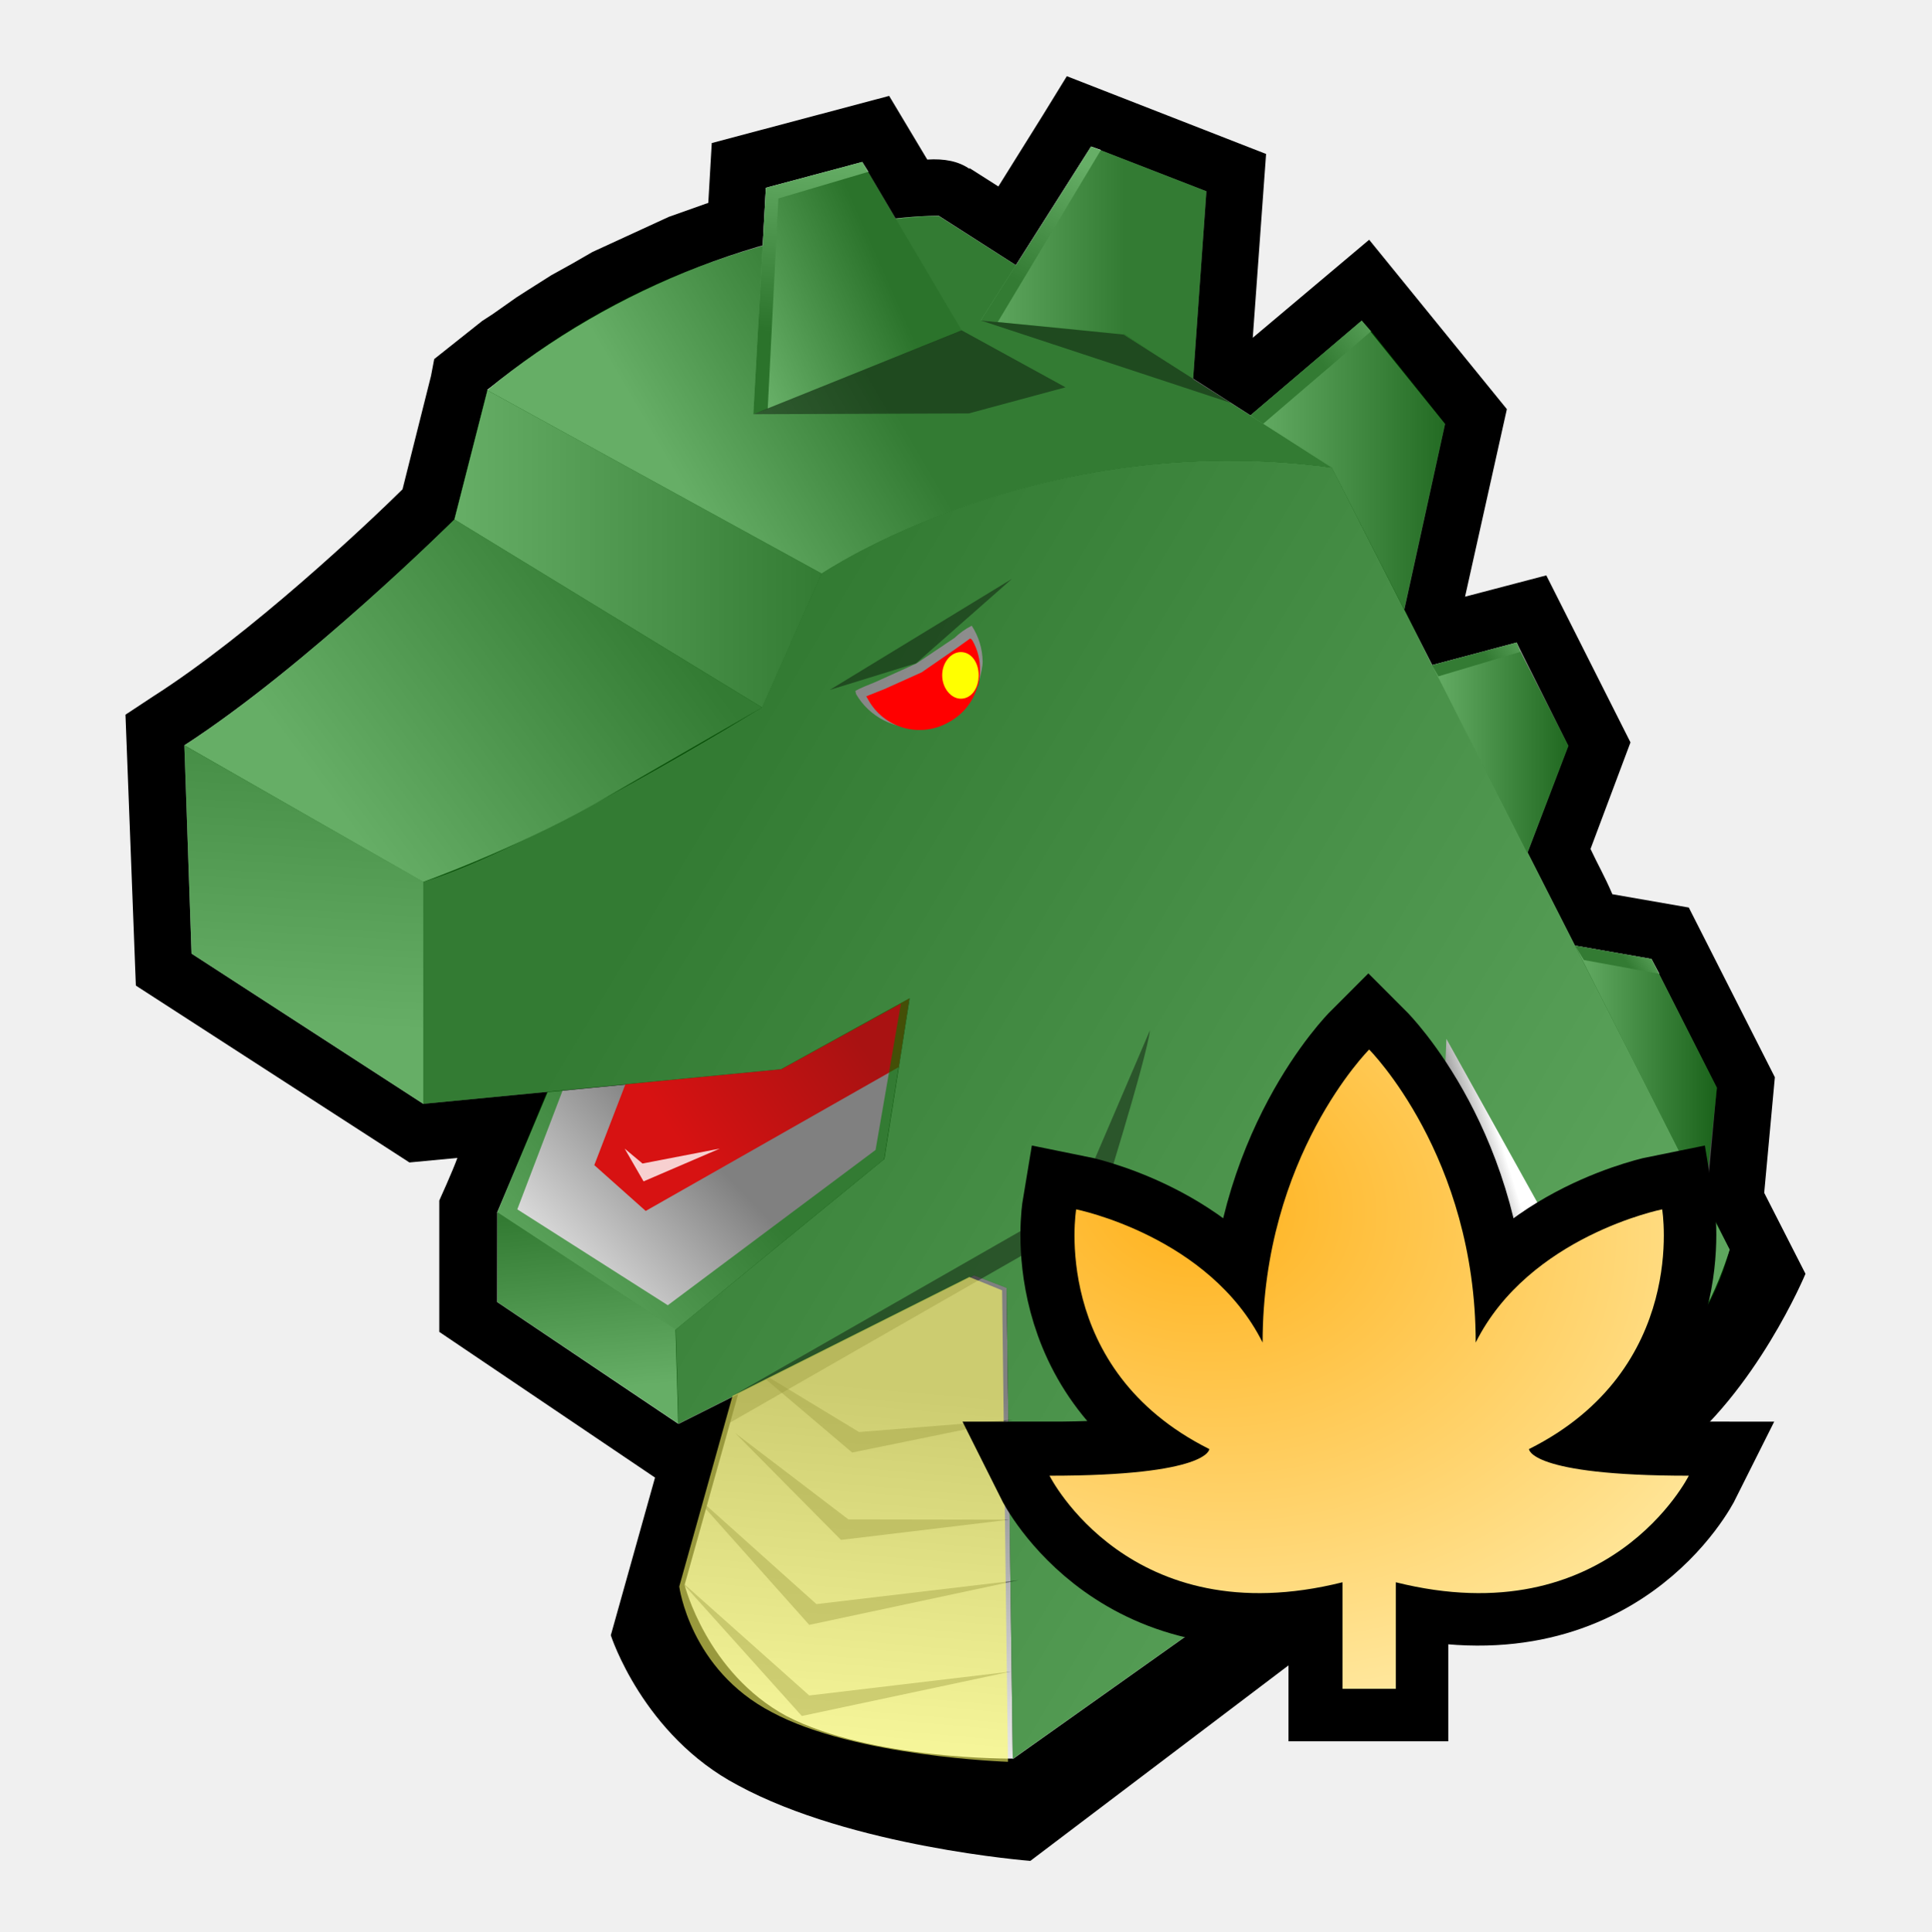
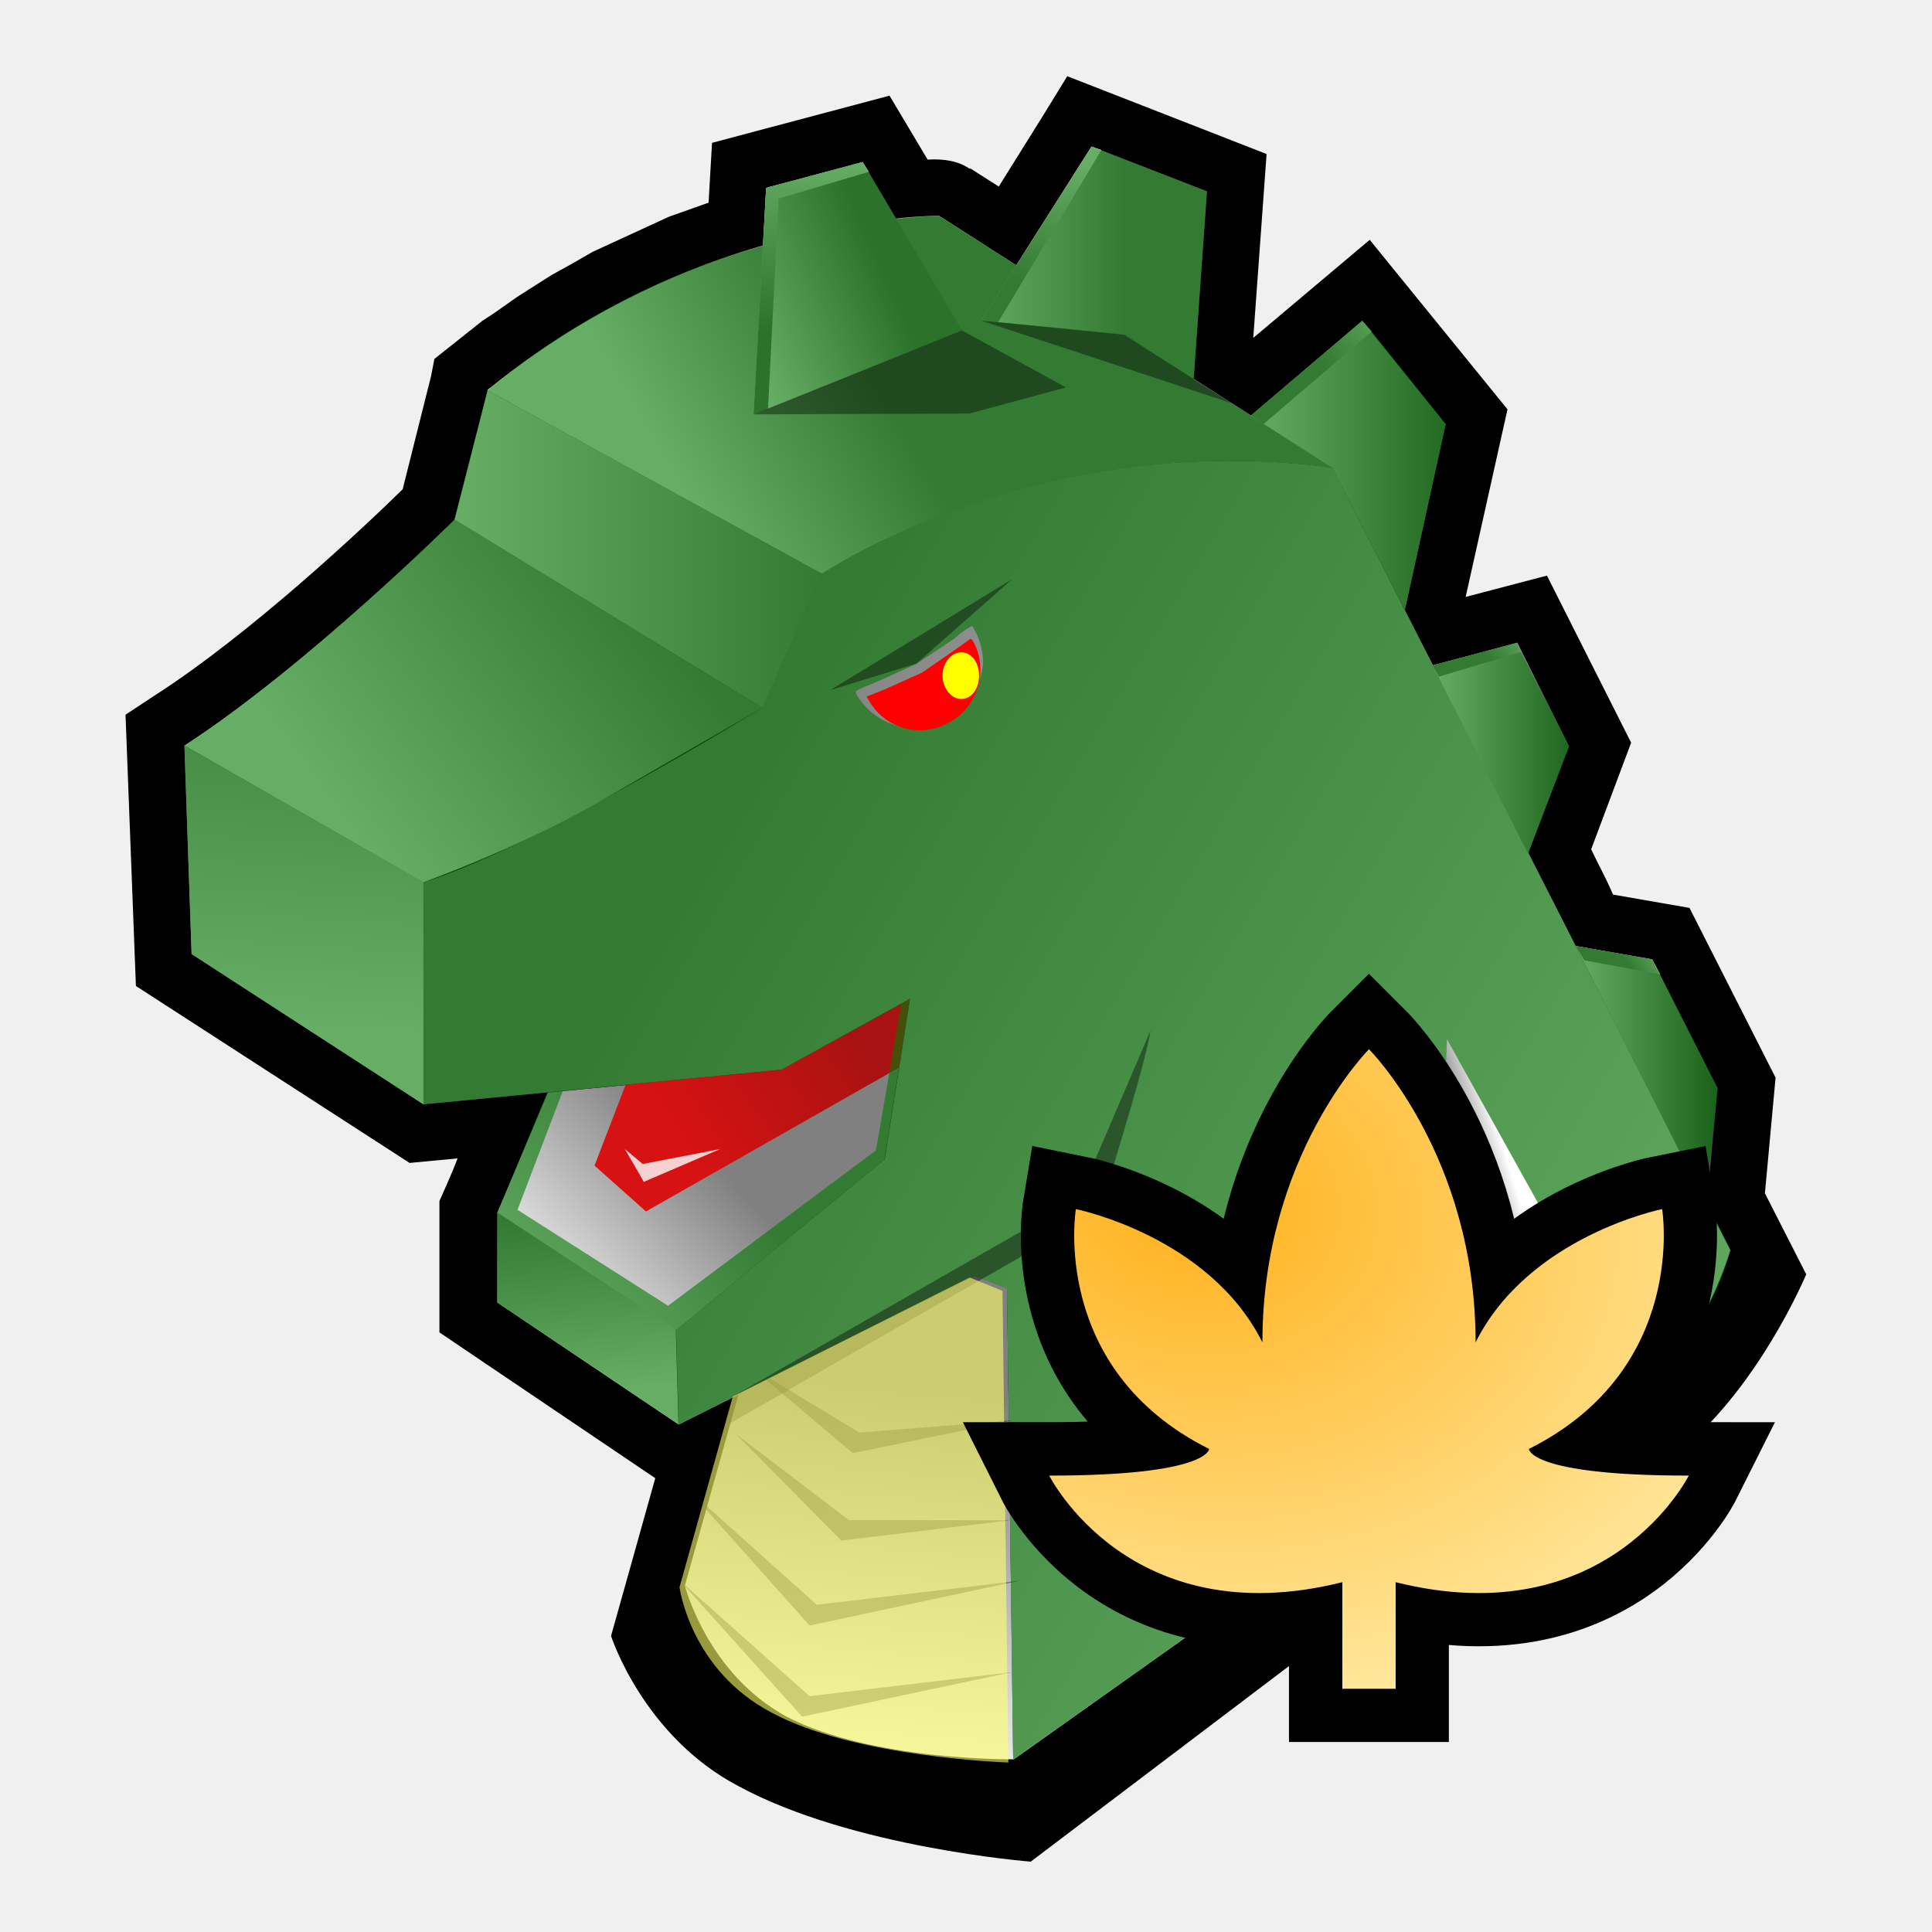
- <svg xmlns="http://www.w3.org/2000/svg" xmlns:xlink="http://www.w3.org/1999/xlink" viewBox="-4.5 -3 72.5 72.5">
+ <svg xmlns="http://www.w3.org/2000/svg" xmlns:xlink="http://www.w3.org/1999/xlink" viewBox="0 0 725 725">
  <linearGradient id="a" gradientUnits="userSpaceOnUse">
    <stop offset="0" stop-color="#fff" />
    <stop offset="1" stop-color="gray" />
  </linearGradient>
-   <linearGradient id="c" x1="20" x2="20" y1="33.5" y2="33.5" xlink:href="#a" />
-   <linearGradient id="d" x1="63.5" x2="21.7" y1="53.1" y2="28.1" xlink:href="#a" />
-   <linearGradient id="e" x1="13.8" x2="45.5" y1="11.8" y2="11.8" xlink:href="#a" />
-   <linearGradient id="f" x1="22.2" x2="29.4" y1="17.2" y2="13" xlink:href="#a" />
-   <linearGradient id="g" x1="8.2" x2="19.6" y1="27.5" y2="19.1" xlink:href="#a" />
-   <linearGradient id="h" x1="12.6" x2="26.3" y1="17.6" y2="17.6" xlink:href="#a" />
-   <linearGradient id="i" x1="6.7" x2="7.7" y1="35.5" y2="19" xlink:href="#a" />
  <linearGradient id="b" gradientUnits="userSpaceOnUse">
    <stop offset="0" stop-color="#fff" />
    <stop offset="1" stop-color="#6b6b6b" />
  </linearGradient>
-   <linearGradient id="j" x1="23" x2="28.4" y1="8.9" y2="6.5" xlink:href="#b" />
-   <linearGradient id="k" x1="31.9" x2="37.7" y1="6.9" y2="6.9" xlink:href="#a" />
-   <linearGradient id="l" x1="42.4" x2="49.8" y1="14.5" y2="14.5" gradientUnits="userSpaceOnUse">
+   <linearGradient id="c" x1="245" x2="245" y1="365" y2="365" xlink:href="#a" />
+   <linearGradient id="d" x1="680" x2="262" y1="561" y2="311" xlink:href="#a" />
+   <linearGradient id="e" x1="183" x2="500" y1="148" y2="148" xlink:href="#a" />
+   <linearGradient id="f" x1="267" x2="339" y1="202" y2="160" xlink:href="#a" />
+   <linearGradient id="g" x1="127" x2="241" y1="305" y2="221" xlink:href="#a" />
+   <linearGradient id="h" x1="171" x2="308" y1="206" y2="206" xlink:href="#a" />
+   <linearGradient id="i" x1="112" x2="122" y1="385" y2="220" xlink:href="#a" />
+   <linearGradient id="j" x1="275" x2="329" y1="119" y2="95" xlink:href="#b" />
+   <linearGradient id="k" x1="364" x2="422" y1="99" y2="99" xlink:href="#a" />
+   <linearGradient id="l" x1="469" x2="543" y1="175" y2="175" gradientUnits="userSpaceOnUse">
    <stop offset="0" stop-color="#fff" />
    <stop offset="1" stop-color="#575757" />
  </linearGradient>
-   <linearGradient id="m" x1="14.9" x2="21.7" y1="46.5" y2="40" xlink:href="#a" />
-   <linearGradient id="n" x1="17.8" x2="17.2" y1="49.2" y2="42.6" xlink:href="#a" />
-   <linearGradient id="o" x1="26.9" x2="28.3" y1="65.5" y2="49.1" xlink:href="#a" />
-   <linearGradient id="p" x1="49.3" x2="54.4" y1="25.1" y2="25.1" gradientUnits="userSpaceOnUse">
+   <linearGradient id="m" x1="194" x2="262" y1="495" y2="430" xlink:href="#a" />
+   <linearGradient id="n" x1="223" x2="217" y1="522" y2="456" xlink:href="#a" />
+   <linearGradient id="o" x1="314" x2="328" y1="685" y2="521" xlink:href="#a" />
+   <linearGradient id="p" x1="538" x2="589" y1="281" y2="281" gradientUnits="userSpaceOnUse">
    <stop offset="0" stop-color="#fff" />
    <stop offset="1" stop-color="#4f4f4f" />
  </linearGradient>
-   <linearGradient id="q" x1="54.6" x2="60" y1="37.4" y2="37.4" gradientUnits="userSpaceOnUse">
+   <linearGradient id="q" x1="591" x2="645" y1="404" y2="404" gradientUnits="userSpaceOnUse">
    <stop offset="0" stop-color="#fff" />
    <stop offset="1" stop-color="#404040" />
  </linearGradient>
-   <linearGradient id="r" x1="27.2" x2="20.8" y1="35.3" y2="39.6" gradientUnits="userSpaceOnUse">
+   <linearGradient id="r" x1="317" x2="253" y1="383" y2="426" gradientUnits="userSpaceOnUse">
    <stop offset="0" stop-color="#a91212" />
    <stop offset="1" stop-color="#d71212" />
  </linearGradient>
-   <linearGradient id="s" x1="26.3" x2="25.7" y1="2.9" y2="9.6" xlink:href="#b" />
-   <linearGradient id="t" x1="36.1" x2="33.7" y1="3.1" y2="7.5" xlink:href="#a" />
-   <linearGradient id="u" x1="48" x2="45.2" y1="8.7" y2="10.7" xlink:href="#a" />
-   <linearGradient id="v" x1="52.8" x2="51.2" y1="20.4" y2="21.5" xlink:href="#a" />
-   <linearGradient id="w" x1="57.5" x2="56.4" y1="32.1" y2="32.9" xlink:href="#a" />
-   <linearGradient id="x" x1="52.9" x2="50" y1="43.2" y2="44.1" gradientUnits="userSpaceOnUse">
+   <linearGradient id="s" x1="308" x2="302" y1="59" y2="126" xlink:href="#b" />
+   <linearGradient id="t" x1="406" x2="382" y1="61" y2="105" xlink:href="#a" />
+   <linearGradient id="u" x1="525" x2="497" y1="117" y2="137" xlink:href="#a" />
+   <linearGradient id="v" x1="573" x2="557" y1="234" y2="245" xlink:href="#a" />
+   <linearGradient id="w" x1="620" x2="609" y1="351" y2="359" xlink:href="#a" />
+   <linearGradient id="x" x1="574" x2="545" y1="462" y2="471" gradientUnits="userSpaceOnUse">
    <stop offset="0" stop-color="#fff" />
    <stop offset="1" />
  </linearGradient>
-   <radialGradient id="y" cx="0" cy="0" r="64" gradientTransform="matrix(.0874 -.379 .4747 .1095 40.07 41.97)" gradientUnits="userSpaceOnUse">
+   <radialGradient id="y" cx="0" cy="0" r="640" gradientTransform="matrix(.0874 -.379 .4747 .1095 445.7 449.7)" gradientUnits="userSpaceOnUse">
    <stop offset="0" stop-color="#ffb11b" />
    <stop offset="1" stop-color="#fff9c7" />
  </radialGradient>
-   <path d="M34.64 1.34L32.98 4l-1.1-.7.03.05c-.42-.3-.96-.4-1.6-.36L28.88.6l-6.66 1.77-.13 2.24c-.03.03-.07.03-.07.03a176.12 176.12 0 0 1-1.41.5l-2.87 1.32a51.2 51.2 0 0 1-1.54.87l-.9.57-.42.27-.88.62-.4.26-1.8 1.43-.12.63-1.07 4.26c-1.32 1.3-5.7 5.44-9.37 7.78l-1.03.68L.6 34l10.27 6.64 1.8-.17c-.18.5-.68 1.6-.68 1.6V47l8.1 5.47-1.66 5.92s1.2 3.75 4.77 5.63c4.27 2.32 10.98 2.84 10.98 2.84l16.94-12.83s4.2-.14 7.14-2.36c3.17-2.4 5.02-6.85 5.02-6.85l-1.55-3.04.4-4.34-3.23-6.37-2.87-.5c-.3-.7-.53-1.08-.82-1.7l1.5-4-3.16-6.27-3.05.8 1.57-7.04L46.9 6l-4.37 3.68.5-6.9-7.48-2.92z" />
-   <path fill="url(#c)" d="M19.97 33.54l.03-.04z" />
-   <path fill="url(#d)" d="M49.12 51.97s5.05-.95 8.37-3.28c2-1.45 2.94-4.78 2.94-4.78L45.5 14.55c-11.06-1.5-19.16 3.98-19.16 3.98l-2.24 5.03s-8.63 5.32-12.72 6.55v8.33l13.45-1.3 4.82-2.66-.95 6.03-7.83 6.4.1 3.55 11.1-5.57 1.22.47.23 17.68z" />
-   <path fill="url(#e)" d="M26.34 18.53s8.1-5.48 19.16-3.98L30.74 5.1s-8.04-.18-16.95 6.54z" />
-   <path fill="url(#f)" d="M26.34 18.53s8.1-5.48 19.16-3.98L30.74 5.1a29.1 29.1 0 0 0-16.95 6.54z" />
-   <path fill="url(#g)" d="M2.42 24.98l8.96 5.13s3.3-1.17 6.43-2.92l6.3-3.63-11.55-7.06S7.02 22 2.42 24.98z" />
-   <path fill="url(#h)" d="M13.8 11.65l12.55 6.88-2.24 5.03-11.55-7.06z" />
-   <path fill="url(#i)" d="M2.42 24.98l.27 7.82 8.7 5.64V30.1z" />
-   <path fill="url(#j)" d="M23.78 12.55l7.83-3.14-3.74-6.33-3.62.97z" />
-   <path fill="url(#k)" d="M32.32 9.03l4.14-6.53 4.33 1.68-.5 7.06-2.6-1.7z" />
-   <path fill="url(#l)" d="M42.44 12.6l4.18-3.56 3.13 3.88-1.53 6.97-2.72-5.33z" />
-   <path fill="url(#m)" d="M16.06 38l-1.9 4.52 6.7 4.4 7.83-6.4.95-6.03-4.82 2.66z" />
-   <path fill="url(#n)" d="M14.16 45.88V42.5l6.7 4.4.1 3.55z" />
-   <path fill="url(#o)" d="M23.22 49.3l-2.02 7.2s.83 3.3 3.82 4.92c3.2 1.66 8.5 1.6 8.5 1.6l-.23-17.68-1.22-.47z" />
-   <path fill="url(#p)" d="M49.26 21.97l3.18-.85L54.38 25l-1.54 4.03z" />
-   <path fill="url(#q)" d="M57.5 33l-2.87-.5 4.92 9.73.4-4.4z" />
-   <path fill="url(#r)" d="M18.98 37.7l-1.17 3.04 1.93 1.72 9.5-5.4.4-2.58-4.82 2.66z" />
-   <path fill="url(#s)" d="M23.78 12.55l.47-8.5 3.62-.97.23.37-3.38 1-.4 7.9z" />
-   <path fill="url(#t)" d="M32.32 9.03l.63.07 3.88-6.47-.37-.13z" />
-   <path fill="url(#u)" d="M42.44 12.6l4.18-3.56.35.4-4.05 3.47z" />
-   <path fill="url(#v)" d="M49.26 21.97l3.18-.85.14.35-3.08.92z" />
-   <path fill="url(#w)" d="M54.63 32.5l2.87.5.3.56-2.84-.52z" />
-   <path fill="#007900" fill-opacity=".6" d="M59.5 42.02l.46-4.18L57.5 33l-2.87-.5-1.78-3.5 1.53-4-1.8-3.53-.14-.35-3.18.85-1.04-2.1 1.53-6.96-2.78-3.48-.35-.4-4.18 3.56.15.1-2.3-1.45.5-7.06-4.33-1.68-2.82 4.46-2.9-1.85s-.6-.03-1.62.1l-1.25-2.13-3.62.97-.12 2.18a27.72 27.72 0 0 0-10.34 5.42l-1.24 4.85S7.02 22 2.42 24.98l.27 7.82 8.7 5.64 4.65-.45-1.87 4.52v3.37l6.8 4.57 11.1-5.57 1.22.47.23 17.68 15.6-11.06s5.03-.9 7.88-2.96a9.19 9.19 0 0 0 3.43-5.1zm-31.13-1.85L20.57 46l-5.65-3.6 1.7-4.46 8.22-.8 4.48-2.46zm3.9-17.67a2.54 2.54 0 0 1-4.63.56l-.03-.12c.16-.1.47-.22.74-.33l1.55-.7 1.43-.96a2.68 2.68 0 0 1 .65-.46 2.54 2.54 0 0 1 .41 1.34c0 .2-.06.44-.12.68z" />
-   <path fill="red" d="M32.2 22.76a2.2 2.2 0 0 1-1.08 1.35 2.2 2.2 0 0 1-3.03-.85l-.07-.12.68-.27 1.4-.63 1.26-.87.56-.4c.06.02.1.1.1.1a2.14 2.14 0 0 1 .27 1.08 2.84 2.84 0 0 1-.07.61z" />
+   <path d="M391.4 43.4L374.8 70l-11-7 .3.5c-4.2-3-9.6-4-16-3.6l-14.3-24-66.6 17.7-1.3 22.4c-.3.3-.7.3-.7.3a1761.2 1761.2 0 0 1-14.1 5l-28.7 13.2a512 512 0 0 1-15.4 8.7l-9 5.7-4.2 2.7-8.8 6.2-4 2.6-18 14.3-1.2 6.3-10.7 42.6c-13.2 13-57 54.4-93.7 77.8l-10.3 6.8L51 370l102.7 66.4 18-1.7c-1.8 5-6.8 16-6.8 16V500l81 54.7-16.6 59.2s12 37.5 47.7 56.3c42.7 23.2 109.8 28.4 109.8 28.4l169.4-128.3s42-1.4 71.4-23.6c31.7-24 50.2-68.5 50.2-68.5l-15.5-30.4 4-43.4-32.3-63.7-28.7-5c-3-7-5.3-10.8-8.2-17l15-40-31.6-62.7-30.5 8 15.7-70.4L514 90l-43.7 36.8 5-69-74.8-29.2z" />
+   <path fill="url(#c)" d="M244.7 365.4l.3-.4z" />
+   <path fill="url(#d)" d="M536.2 549.7s50.5-9.5 83.7-32.8c20-14.5 29.4-47.8 29.4-47.8L500 175.5c-110.6-15-191.6 39.8-191.6 39.8L286 265.6s-86.3 53.2-127.2 65.5v83.3l134.5-13 48.2-26.6-9.5 60.3-78.3 64 1 35.5 111-55.7 12.2 4.7 2.3 176.8z" />
+   <path fill="url(#e)" d="M308.4 215.3s81-54.8 191.6-39.8L352.4 81s-80.4-1.8-169.5 65.4z" />
+   <path fill="url(#f)" d="M308.4 215.3s81-54.8 191.6-39.8L352.4 81a291 291 0 0 0-169.5 65.4z" />
+   <path fill="url(#g)" d="M69.2 279.8l89.6 51.3s33-11.7 64.3-29.2l63-36.3L170.6 195s-55.4 55-101.4 84.8z" />
+   <path fill="url(#h)" d="M183 146.5l125.5 68.8-22.4 50.3L170.6 195z" />
+   <path fill="url(#i)" d="M69.2 279.8l2.7 78.2 87 56.4V331z" />
+   <path fill="url(#j)" d="M282.8 155.5l78.3-31.4-37.4-63.3-36.2 9.7z" />
+   <path fill="url(#k)" d="M368.2 120.3L409.6 55l43.3 16.8-5 70.6-26-17z" />
+   <path fill="url(#l)" d="M469.4 156l41.8-35.6 31.3 38.8-15.3 69.7-27.2-53.3z" />
+   <path fill="url(#m)" d="M205.6 410l-19 45.2 67 44 78.3-64 9.5-60.3-48.2 26.6z" />
+   <path fill="url(#n)" d="M186.6 488.8V455l67 44 1 35.5z" />
+   <path fill="url(#o)" d="M277.2 523L257 595s8.3 33 38.2 49.2c32 16.6 85 16 85 16l-2.3-176.8-12.2-4.7z" />
+   <path fill="url(#p)" d="M537.6 249.7l31.8-8.5 19.4 38.8-15.4 40.3z" />
+   <path fill="url(#q)" d="M620 360l-28.7-5 49.2 97.3 4-44z" />
+   <path fill="url(#r)" d="M234.8 407l-11.7 30.4 19.3 17.2 95-54 4-25.8-48.2 26.6z" />
+   <path fill="url(#s)" d="M282.8 155.5l4.7-85 36.2-9.7 2.3 3.7-33.8 10-4 79z" />
+   <path fill="url(#t)" d="M368.2 120.3l6.3.7 38.8-64.7-3.7-1.3z" />
+   <path fill="url(#u)" d="M469.4 156l41.8-35.6 3.5 4-40.5 34.7z" />
+   <path fill="url(#v)" d="M537.6 249.7l31.8-8.5 1.4 3.5-30.8 9.2z" />
+   <path fill="url(#w)" d="M591.3 355l28.7 5 3 5.6-28.4-5.2z" />
+   <path fill="#007900" fill-opacity=".6" d="M640 450.2l4.6-41.8L620 360l-28.7-5-17.8-35 15.3-40-18-35.3-1.4-3.5-31.8 8.5-10.4-21 15.3-69.6-27.8-34.8-3.5-4-41.8 35.6 1.5 1-23-14.5 5-70.6L409.6 55l-28.2 44.6-29-18.5s-6-.3-16.2 1l-12.5-21.3-36.2 9.7-1.2 21.8a277.2 277.2 0 0 0-103.4 54.2L170.5 195s-55.3 55-101.3 84.8l2.7 78.2 87 56.4 46.5-4.5-18.7 45.2v33.7l68 45.7 111-55.7 12.2 4.7 2.3 176.8 156-110.6s50.3-9 78.8-29.6a91.9 91.9 0 0 0 34.3-51zm-311.3-18.5l-78 58.3-56.5-36 17-44.6 82.2-8 44.8-24.6zm39-176.7a25.4 25.4 0 0 1-46.3 5.6l-.3-1.2c1.6-1 4.7-2.2 7.4-3.3l15.5-7 14.3-9.6a26.8 26.8 0 0 1 6.5-4.6 25.4 25.4 0 0 1 4.1 13.4c0 2-.6 4.4-1.2 6.8z" />
+   <path fill="red" d="M367 257.6a22 22 0 0 1-10.8 13.5 22 22 0 0 1-30.3-8.5l-.7-1.2 6.8-2.7 14-6.3 12.6-8.7 5.6-4c.6.2 1 1 1 1a21.4 21.4 0 0 1 2.7 10.8 28.4 28.4 0 0 1-.7 6.1z" />
  <g fill-opacity=".4">
-     <path d="M23 49.4l12.97-7.42 2.7-6.3c-.13 1.1-1.92 6.8-1.92 6.8l-14.27 8.17zm.78-36.85L31.6 9.4l3.9 2.14-3.63.98zm8.54-3.52l9.4 3.1-4.04-2.57z" />
-     <path d="M24.25 48.78l.15-.05 3.35 2.03 5.76-.46-6.02 1.23zM23.1 50.8l4.25 3.24 6.05.01-6.33.76zm-1.75 2.12l4.8 4.3 7.6-.9L25.88 58zm-.33 3.4l4.86 4.33 7.58-.9-7.86 1.67z" />
+     <path d="M275 524l129.7-74.2 27-63c-1.3 11-19.2 68-19.2 68l-142.7 81.7zm7.8-368.5L361 124l39 21.4-36.3 9.8zm85.4-35.2l94 31-40.4-25.7z" />
+     <path d="M287.5 517.8l1.5-.5 33.5 20.3L380 533l-60 12.3zM276 538l42.5 32.4 60.5.1-63.3 7.6zm-17.5 21.2l48 43 76-9-78.7 16.8zm-3.3 34l48.6 43.3 75.8-9-78.6 16.7z" />
  </g>
-   <path fill="url(#x)" d="M49.8 36l7.68 13.82L49.14 52z" />
-   <path fill-opacity=".4" d="M26.65 22.9l3.24-1 3.6-3.17z" />
-   <path fill="#ff0" d="M30.87 22.35c0-.48.33-.87.7-.87.4 0 .67.4.67.87 0 .5-.28.88-.67.88-.37 0-.7-.4-.7-.88z" />
-   <path fill="#fff" fill-opacity=".8" d="M19.66 41.35l2.86-1.23-2.9.56-.67-.56z" />
-   <path fill="#ff6" fill-opacity=".6" d="M23 49.4l-2 7.16s.4 3.12 3.48 4.72c3.12 1.68 8.86 1.86 8.86 1.86l-.22-17.7-1.23-.5z" />
-   <use fill="none" stroke="#000" stroke-width="4" xlink:href="#z" />
-   <use x=".03" y=".03" fill="url(#y)" xlink:href="#z" />
+   <path fill="url(#x)" d="M543 390l76.8 138.2-83.4 21.8z" />
+   <path fill-opacity=".4" d="M311.5 259l32.4-10 36-31.7z" />
+   <path fill="#ff0" d="M353.7 253.5c0-4.8 3.3-8.7 7-8.7 4 0 6.7 4 6.7 8.7 0 5-2.8 8.8-6.7 8.8-3.7 0-7-4-7-8.8z" />
+   <path fill="#fff" fill-opacity=".8" d="M241.6 443.5l28.6-12.3-29 5.6-6.7-5.6z" />
+   <path fill="#ff6" fill-opacity=".6" d="M275 524l-20 71.6s4 31.2 34.8 47.2c31.2 16.8 88.6 18.6 88.6 18.6l-2.2-177-12.3-5z" />
+   <use fill="none" stroke="#000" stroke-width="40" xlink:href="#Z" />
+   <use x=".03" y=".03" fill="url(#y)" xlink:href="#Z" />
  <defs>
-     <path id="z" d="M46.87 36.37s-4 4-4 11c-2-4-7-5-7-5s-1 6 5 9c0 0 0 1-6 1 0 0 3 6 11 4v4h2v-4c8 2 11-4 11-4-6 0-6-1-6-1 6-3 5-9 5-9s-5 1-7 5c0-7-4-11-4-11z" />
+     <path id="Z" d="M513.7 393.7s-40 40-40 110c-20-40-70-50-70-50s-10 60 50 90c0 0 0 10-60 10 0 0 30 60 110 40v40h20v-40c80 20 110-40 110-40-60 0-60-10-60-10 60-30 50-90 50-90s-50 10-70 50c0-70-40-110-40-110z" />
  </defs>
</svg>
